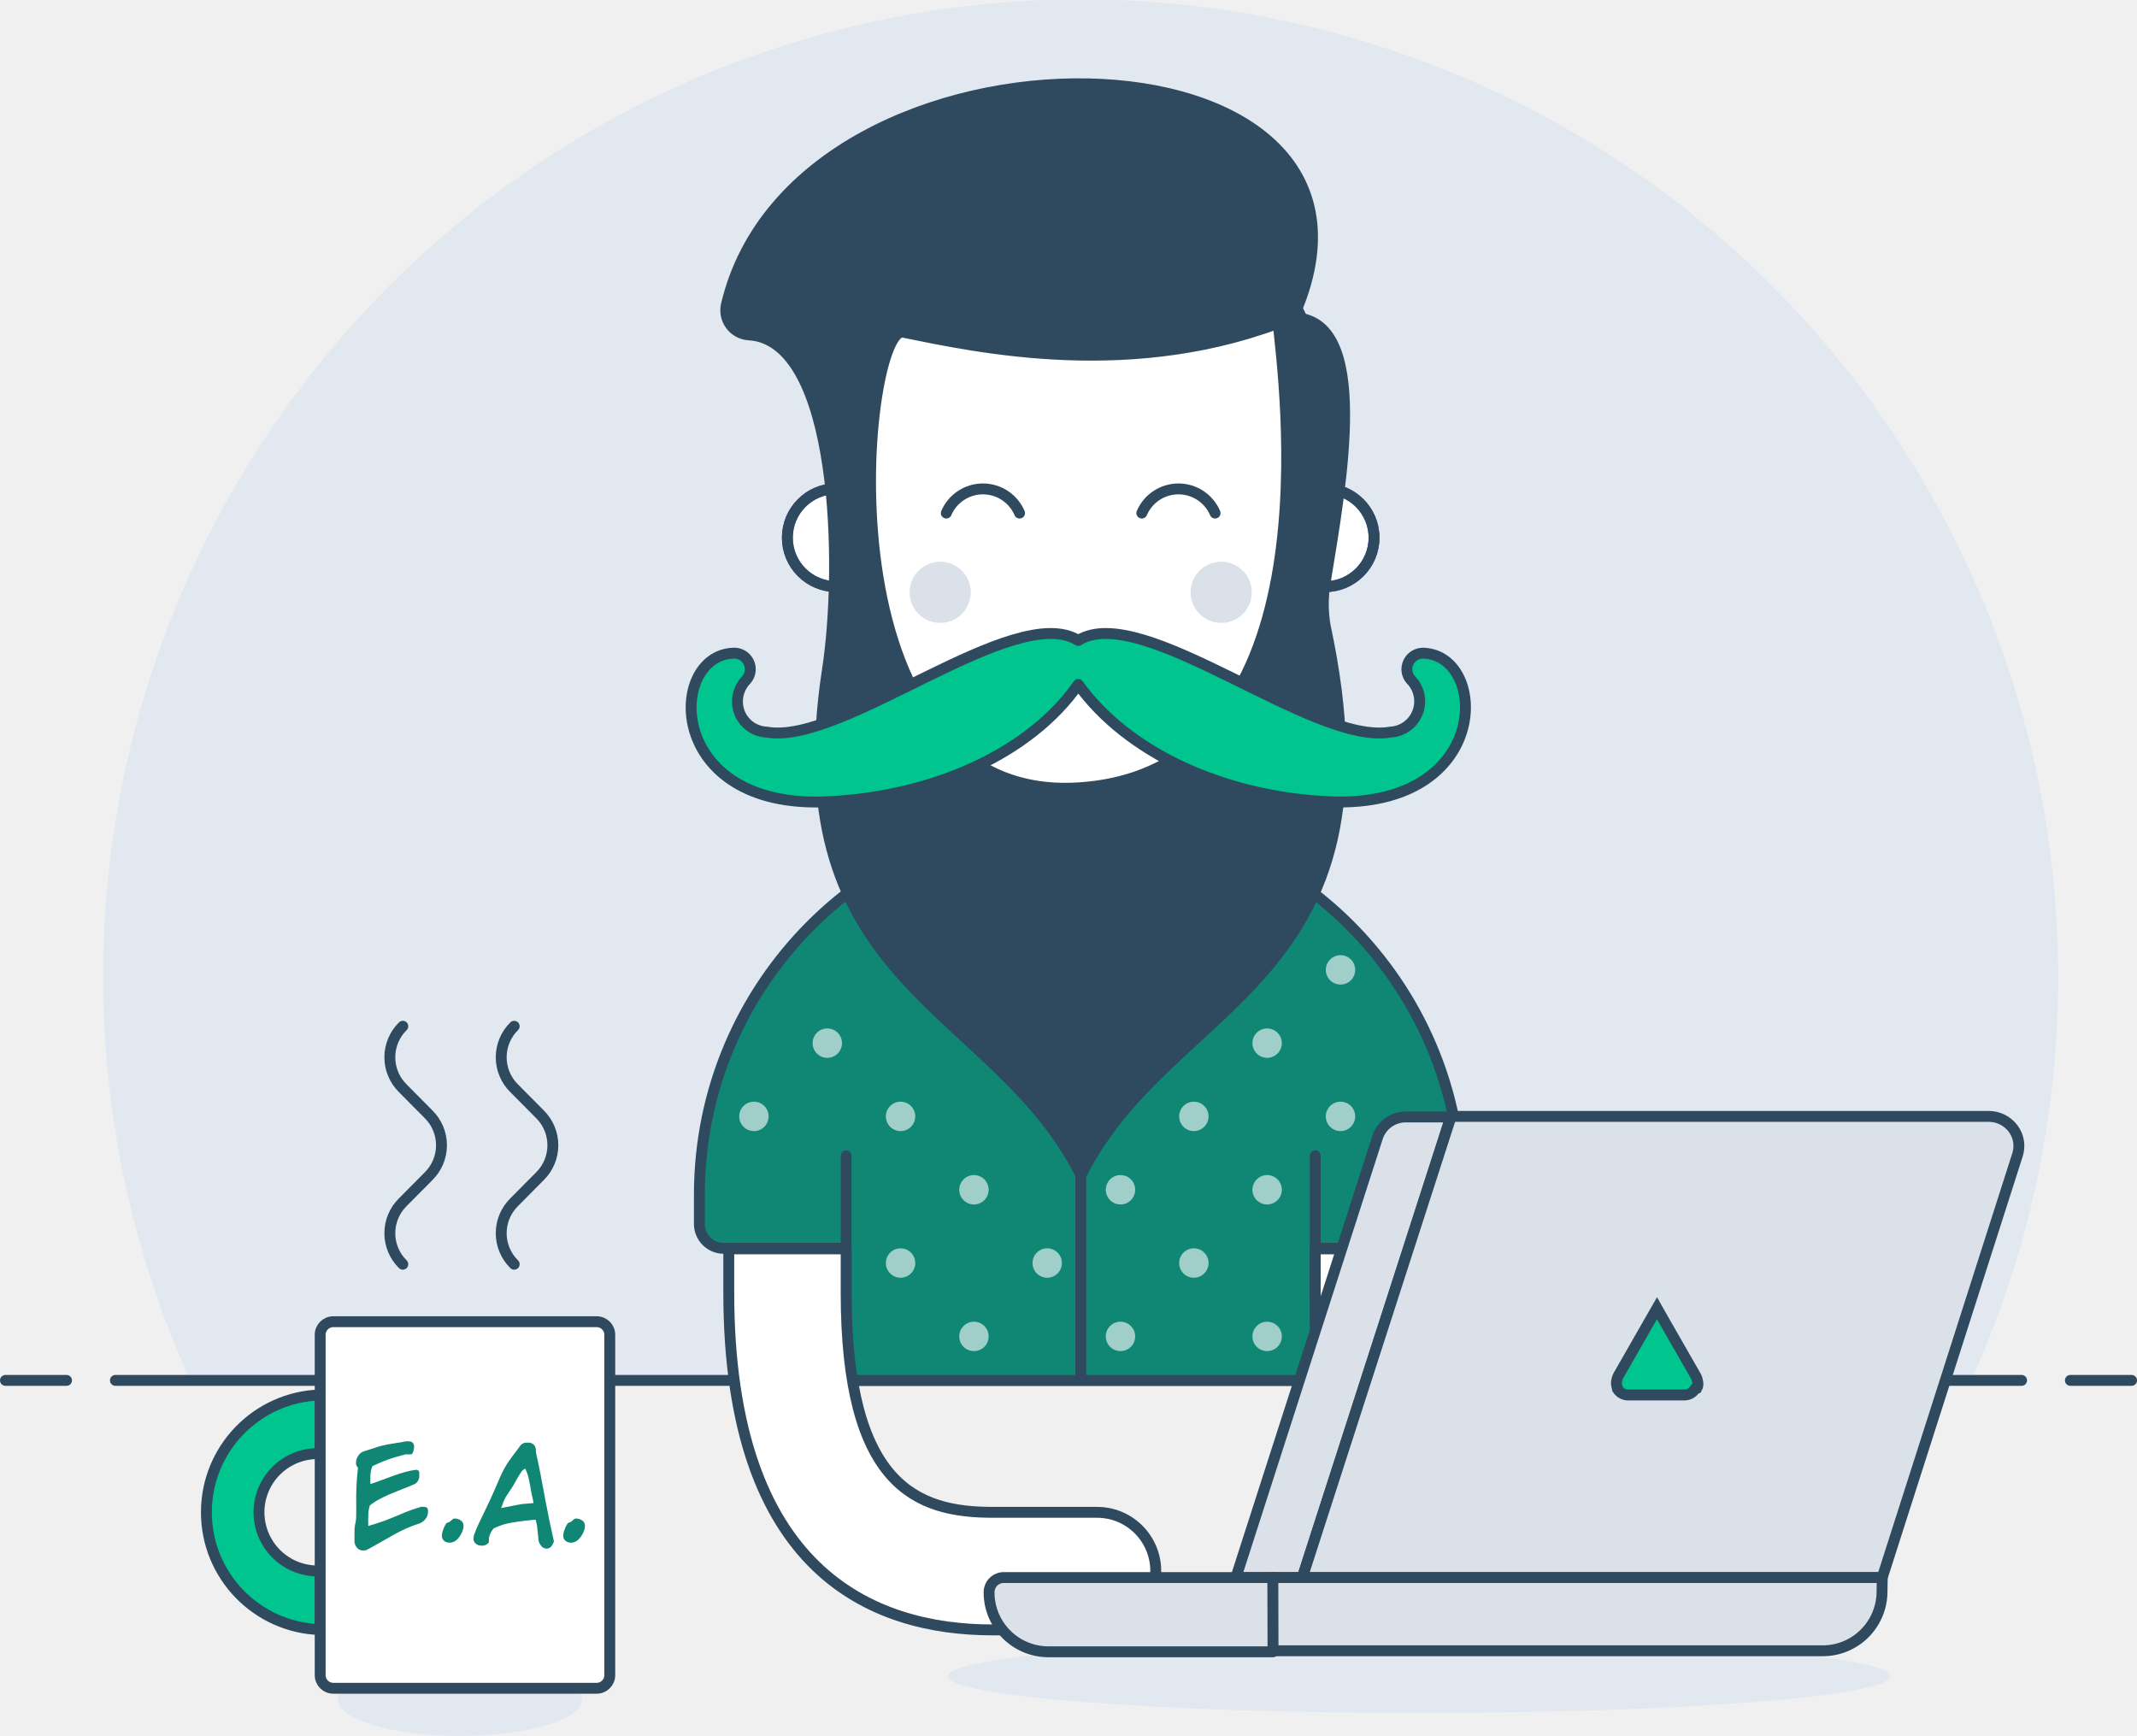
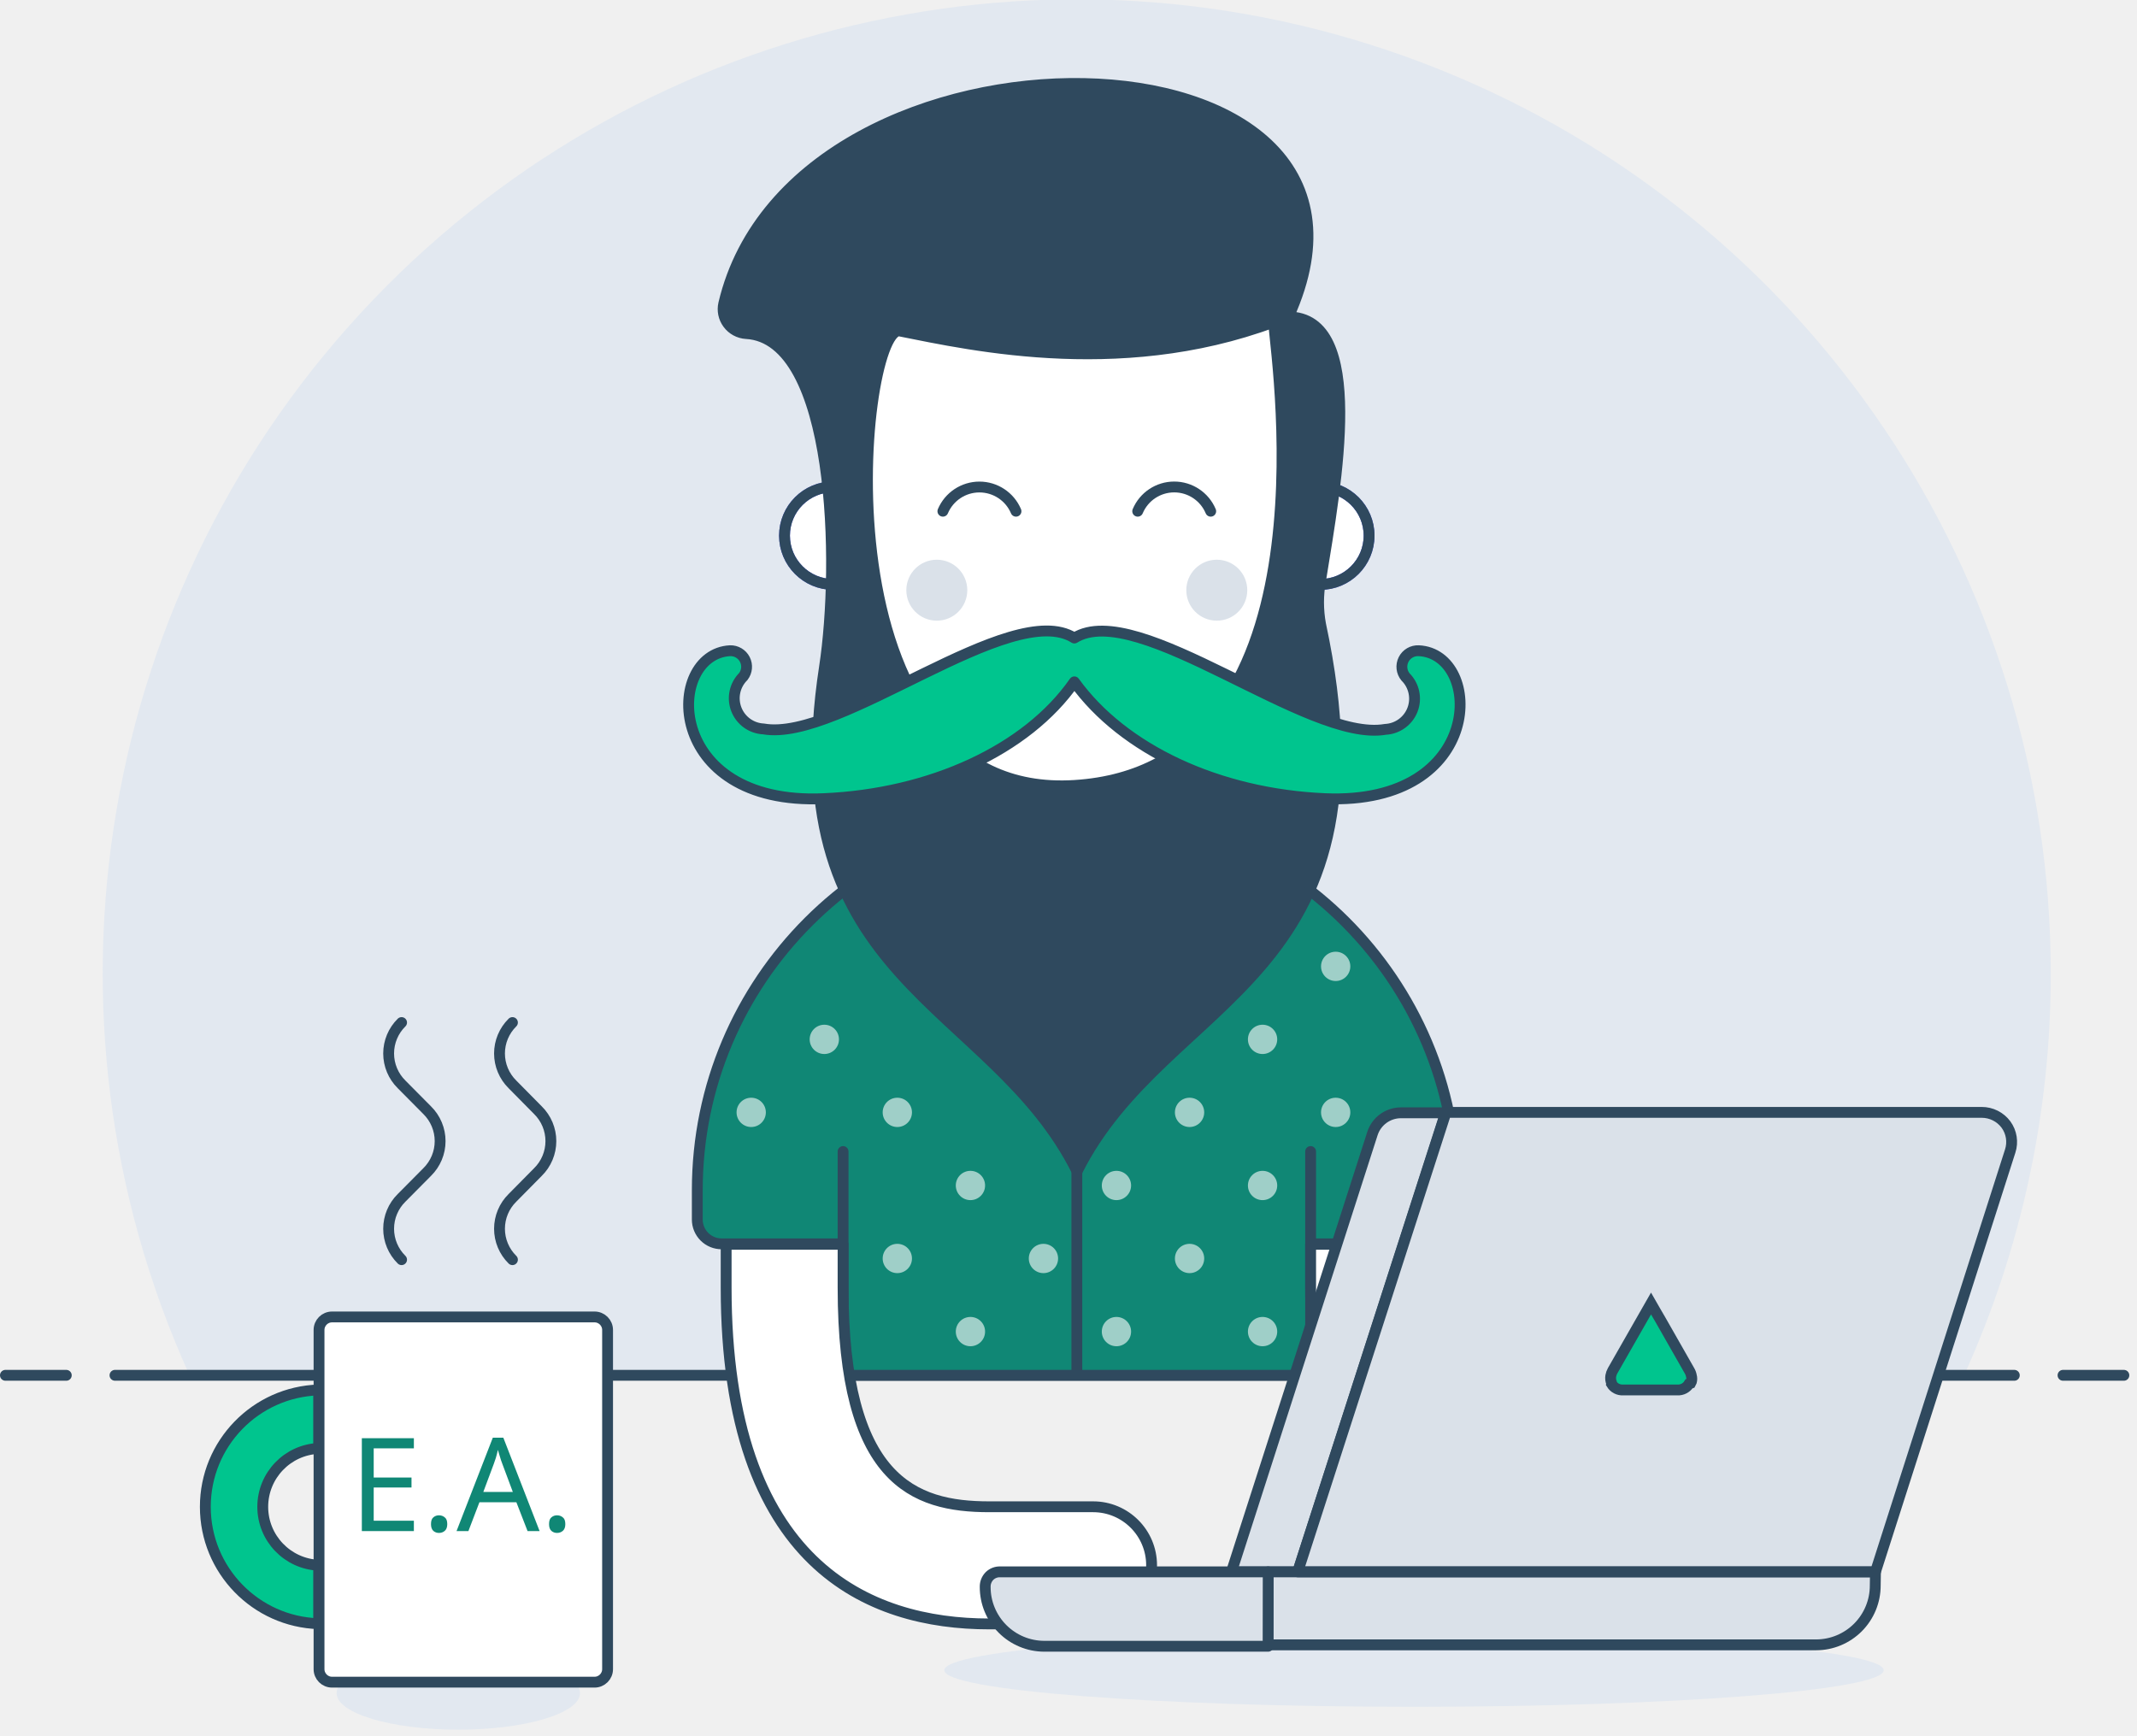
- <svg xmlns="http://www.w3.org/2000/svg" viewBox="0 0 196.29 159.46">
-   <defs>
-     <style>.cls-1,.cls-3{fill:#e2e8f0;}.cls-1,.cls-12,.cls-13,.cls-14,.cls-15,.cls-16,.cls-4,.cls-6,.cls-9{fill-rule:evenodd;}.cls-10,.cls-2,.cls-8{fill:none;}.cls-10,.cls-12,.cls-14,.cls-15,.cls-17,.cls-2,.cls-4,.cls-5{stroke:#2f495e;}.cls-14,.cls-2,.cls-6,.cls-8{stroke-linecap:round;}.cls-10,.cls-12,.cls-14,.cls-15,.cls-2,.cls-4,.cls-5,.cls-6,.cls-8{stroke-linejoin:round;}.cls-14,.cls-17,.cls-4{fill:#00c58e;}.cls-11,.cls-12,.cls-5,.cls-6{fill:#fff;}.cls-6,.cls-8{stroke:#4550e5;}.cls-15,.cls-16,.cls-7{fill:#dae1e9;}.cls-18,.cls-9{fill:#108775;}.cls-11{isolation:isolate;opacity:0.6;}.cls-13{fill:#2f495e;}</style>
-   </defs>
-   <g id="Layer_2" data-name="Layer 2">
-     <g id="Layer_1-2" data-name="Layer 1">
-       <path class="cls-1" d="M189.05,89.78a89.79,89.79,0,1,0-171.58,37H181.06A89.42,89.42,0,0,0,189.05,89.78Z" />
-       <path class="cls-2" d="M10.6,126.8H185.69M.5,126.8H6.11m184.06,0h5.62" />
-       <ellipse class="cls-3" cx="42.25" cy="156.09" rx="11.22" ry="3.37" />
-       <path class="cls-2" d="M37,94.27a4,4,0,0,0,0,5.7l2.36,2.38a4,4,0,0,1,0,5.7L37,110.43a4,4,0,0,0,0,5.7M47.23,94.27a4,4,0,0,0,0,5.7l2.36,2.38a4,4,0,0,1,0,5.7l-2.36,2.38a4,4,0,0,0,0,5.7" />
-       <path class="cls-4" d="M29.41,149.69a10.78,10.78,0,0,1,0-21.55v5.39a5.39,5.39,0,1,0,0,10.77Z" />
-       <rect class="cls-5" x="29.41" y="121.41" width="26.6" height="33.67" rx="1.2" />
-       <path class="cls-6" d="M76.82,44.89V39.28a22.45,22.45,0,1,1,44.89,0v5.61a4.49,4.49,0,1,1,0,9h-.27a22.44,22.44,0,0,1-44.35,0h-.27a4.49,4.49,0,1,1,0-9Z" />
-       <path class="cls-2" d="M76.82,44.89V39.28a22.45,22.45,0,1,1,44.89,0v5.61a4.49,4.49,0,1,1,0,9h-.27a22.44,22.44,0,0,1-44.35,0h-.27a4.49,4.49,0,1,1,0-9Z" />
-       <circle class="cls-7" cx="112.17" cy="54.41" r="2.81" />
-       <circle class="cls-7" cx="86.36" cy="54.41" r="2.81" />
-       <path class="cls-8" d="M106,60.11a9.79,9.79,0,0,1-13.47,0" />
-       <path class="cls-2" d="M86.92,47.13a3.66,3.66,0,0,1,6.73,0m11.23,0a3.66,3.66,0,0,1,6.73,0" />
-       <path class="cls-8" d="M120.81,107.51v-1.34m-43.09,8.5v-8.5m43.09,8.5v-8.5" />
-       <path class="cls-9" d="M120.81,114.67H132a2.24,2.24,0,0,0,2.24-2.24v-2.69a35,35,0,1,0-70,0v2.69a2.24,2.24,0,0,0,2.24,2.24H77.72V126.8h43.09V114.67Z" />
-       <path class="cls-10" d="M99.27,74.72V126.8" />
-       <path class="cls-2" d="M77.72,114.67v-8.5m43.09,8.5v-8.5m0,8.5H132a2.24,2.24,0,0,0,2.24-2.24v-2.69a35,35,0,1,0-70,0v2.69a2.24,2.24,0,0,0,2.24,2.24H77.72V126.8h43.09V114.67Z" />
-       <circle class="cls-11" cx="123.13" cy="89.09" r="1.35" />
-       <circle class="cls-11" cx="116.39" cy="95.82" r="1.35" />
-       <circle class="cls-11" cx="123.13" cy="102.55" r="1.35" />
-       <circle class="cls-11" cx="116.39" cy="109.29" r="1.35" />
-       <circle class="cls-11" cx="116.39" cy="122.76" r="1.35" />
-       <circle class="cls-11" cx="109.66" cy="102.55" r="1.35" />
-       <circle class="cls-11" cx="102.92" cy="109.29" r="1.35" />
-       <circle class="cls-11" cx="109.66" cy="116.02" r="1.35" />
-       <circle class="cls-11" cx="102.92" cy="122.76" r="1.35" />
-       <circle class="cls-11" cx="89.46" cy="109.29" r="1.35" />
-       <circle class="cls-11" cx="96.19" cy="116.02" r="1.35" />
-       <circle class="cls-11" cx="89.46" cy="122.76" r="1.35" />
-       <circle class="cls-11" cx="75.99" cy="95.82" r="1.35" />
-       <circle class="cls-11" cx="82.72" cy="102.55" r="1.35" />
-       <circle class="cls-11" cx="82.72" cy="116.02" r="1.35" />
-       <circle class="cls-11" cx="69.25" cy="102.55" r="1.35" />
-       <path class="cls-12" d="M106.16,144.3a5.39,5.39,0,0,0-5.39-5.38H91.18c-7,0-13.46-2.45-13.46-20.2v-4H66.94v4c0,25.61,13.18,31,24.24,31h9.59a5.36,5.36,0,0,0,5.39-5.39Zm48.5-5.38h-9.6c-7,0-13.47-2.45-13.47-20.2v-4H120.81v4c0,25.61,13.18,31,24.25,31h9.6a5.39,5.39,0,1,0,0-10.77Z" />
-       <path class="cls-13" d="M82.88,30.5c6.73,1.35,21.35,4.65,35.91-1.35C131.34,1.25,73.27.24,66.72,28a2.26,2.26,0,0,0,2.06,2.76c8.29.45,8.67,21.34,7.23,30.73-4.49,29.18,15.42,30.75,23.28,46.46,8.19-16.39,29.54-17.31,22.44-50.41a11.71,11.71,0,0,1,0-4.09c1.49-9.11,4.25-24.26-3-24.26l-1.32.53c.38,4.49,5.79,41.13-18.34,42.65S79.06,30.5,82.88,30.5Z" />
-       <path class="cls-2" d="M82.88,30.5c6.73,1.35,21.35,4.65,35.91-1.35C131.34,1.25,73.27.24,66.72,28a2.26,2.26,0,0,0,2.06,2.76c8.29.45,8.67,21.34,7.23,30.73-4.49,29.18,15.42,30.75,23.28,46.46,8.19-16.39,29.54-17.31,22.44-50.41a11.71,11.71,0,0,1,0-4.09c1.49-9.11,4.25-24.26-3-24.26l-1.32.53c.38,4.49,5.79,41.13-18.34,42.65S79.06,30.5,82.88,30.5Z" />
-       <path class="cls-14" d="M130.78,60a1.48,1.48,0,0,0-1.4.82,1.46,1.46,0,0,0,.19,1.6,2.83,2.83,0,0,1-1.86,4.83c-7.12,1.26-22.83-12.08-28.67-8.42-5.84-3.66-21.62,9.68-28.62,8.42a2.81,2.81,0,0,1-2.5-1.81,2.84,2.84,0,0,1,.64-3A1.48,1.48,0,0,0,67.3,60c-6,.31-6.17,14.3,8.62,13.65,9.85-.43,18.74-4.49,23.12-10.78,4.49,6.24,13.27,10.35,23.12,10.78C137,74.25,136.77,60.26,130.78,60Z" />
-       <ellipse class="cls-3" cx="130.35" cy="153.98" rx="43.3" ry="3.37" />
-       <path class="cls-15" d="M119.62,144.91h-6.1l13-40.4a2.72,2.72,0,0,1,2.6-1.91h4.13Z" />
-       <path class="cls-16" d="M172.89,144.91H119.62l13.67-42.36h49.39a2.8,2.8,0,0,1,2.24,1.13,2.66,2.66,0,0,1,.38,2.44Z" />
-       <path class="cls-15" d="M172.89,144.91h-56v6.73h50.53a5.45,5.45,0,0,0,5.45-5.47Z" />
-       <path class="cls-15" d="M116.91,144.91H92.22a1.35,1.35,0,0,0-1.37,1.35,5.45,5.45,0,0,0,5.45,5.47h20.63Z" />
-       <path class="cls-10" d="M172.89,144.91H119.62l13.67-42.36h49.39a2.8,2.8,0,0,1,2.24,1.13,2.66,2.66,0,0,1,.38,2.44Z" />
-       <path class="cls-17" d="M155.71,127.57l0,0a1.16,1.16,0,0,1-1.08.57h-5a1.16,1.16,0,0,1-1.07-.56.47.47,0,0,1,0-.1,1.11,1.11,0,0,1-.07-.62,1.48,1.48,0,0,1,.16-.49l2.7-4.72.85-1.48.43.76.41.72,2.7,4.71a1.37,1.37,0,0,1,.18.49,1,1,0,0,1,0,.55.48.48,0,0,1-.05.12v0Z" />
-       <path class="cls-18" d="M39.24,139.27a1.28,1.28,0,0,1-.85.72,10.58,10.58,0,0,0-1.1.42c-.32.15-.63.3-.91.45l-1.15.65c-.49.29-1,.56-1.46.82a.81.81,0,0,1-.39.1.78.78,0,0,1-.58-.24.94.94,0,0,1-.24-.7c0-.16,0-.38,0-.66s0-.59.09-.94.06-.67.07-.95,0-.53,0-.76a25.54,25.54,0,0,1,.16-3.36.56.56,0,0,1-.18-.47,1.1,1.1,0,0,1,.15-.54,1.08,1.08,0,0,1,.45-.45l1.44-.47c.3-.08.59-.16.87-.21l1.24-.2a3.16,3.16,0,0,1,.61-.09c.39,0,.58.17.58.51a2.05,2.05,0,0,1-.07.41c-.06.19-.14.29-.23.29l-.11,0h-.16a.85.85,0,0,0-.24,0c-.69.18-1.21.33-1.57.46s-.84.33-1.45.61a2.48,2.48,0,0,0-.19,1.06c0,.22,0,.42,0,.59.26-.08.56-.18.9-.31l1.14-.42a11.32,11.32,0,0,1,1.18-.38,6,6,0,0,1,1-.2.26.26,0,0,1,.27.28,1,1,0,0,1,0,.15c0,.07,0,.13,0,.16a.81.81,0,0,1-.42.72c-.23.11-.61.26-1.12.46l-1.2.49a9.71,9.71,0,0,0-.93.45,4.67,4.67,0,0,0-.87.57,3.07,3.07,0,0,0-.14.81,10.41,10.41,0,0,0,0,1.07,19.32,19.32,0,0,0,2.16-.74l.75-.31c.37-.16.7-.3,1-.4s.6-.21.92-.3a1,1,0,0,1,.3,0q.36,0,.36.39A1.46,1.46,0,0,1,39.24,139.27Z" />
-       <path class="cls-18" d="M42.51,140.56a2.18,2.18,0,0,1-.48.81,1,1,0,0,1-.71.34.8.8,0,0,1-.53-.17.6.6,0,0,1-.2-.48,1.67,1.67,0,0,1,.07-.42c.18-.54.35-.8.53-.8a.26.26,0,0,0,.16-.09l.21-.18a.3.3,0,0,1,.16-.08,1,1,0,0,1,.62.18.6.6,0,0,1,.24.51A1.06,1.06,0,0,1,42.51,140.56Z" />
-       <path class="cls-18" d="M50.88,141.59c-.15.45-.38.67-.69.67a.66.66,0,0,1-.55-.36,1,1,0,0,1-.19-.49c0-.22-.05-.5-.08-.87a4.53,4.53,0,0,0-.17-.94,21.47,21.47,0,0,0-2.15.26,5.73,5.73,0,0,0-1.71.54,2,2,0,0,0-.43.87,1,1,0,0,0,0,.13v.26a.73.73,0,0,1-.67.32.8.8,0,0,1-.53-.17.59.59,0,0,1-.22-.5,1.08,1.08,0,0,1,.08-.38c.13-.35.25-.65.37-.9l.64-1.34c.31-.63.55-1.15.72-1.54.28-.66.49-1.13.61-1.41s.26-.55.39-.8a7.17,7.17,0,0,1,.46-.75q.25-.36.78-1.05l.2-.28a.72.72,0,0,1,.25-.24.67.67,0,0,1,.39-.1,1.25,1.25,0,0,1,.24,0,.69.69,0,0,1,.45.23.81.81,0,0,1,.15.37c0,.14,0,.3.05.47q.22,1,.39,1.89c.12.6.25,1.31.4,2.13l.39,2C50.57,140.19,50.71,140.83,50.88,141.59ZM49,138.07c0-.2-.12-.56-.21-1.06s-.16-.93-.24-1.26a4,4,0,0,0-.31-.85.92.92,0,0,0-.39.36,7.9,7.9,0,0,0-.48.8c-.2.35-.34.59-.43.72s-.31.45-.4.6a2.87,2.87,0,0,0-.2.35,3,3,0,0,0-.13.3c0,.12-.11.29-.19.5l1.52-.3a5.79,5.79,0,0,1,.86-.11A5.93,5.93,0,0,0,49,138.07Z" />
-       <path class="cls-18" d="M53.66,140.56a2.18,2.18,0,0,1-.48.81,1,1,0,0,1-.71.34.8.8,0,0,1-.53-.17.57.57,0,0,1-.2-.48,1.32,1.32,0,0,1,.07-.42c.18-.54.35-.8.53-.8a.29.29,0,0,0,.16-.09l.2-.18a.36.36,0,0,1,.17-.08,1,1,0,0,1,.62.18.6.6,0,0,1,.24.51A1.06,1.06,0,0,1,53.66,140.56Z" />
-     </g>
-   </g>
+ <svg xmlns="http://www.w3.org/2000/svg" width="197" height="160">
+   <path d="M189.67,89.79a89.79,89.79,0,1,0-171.58,37H181.68A89.25,89.25,0,0,0,189.67,89.79Z" transform="translate(-0.62 -0.01)" style="fill:#e2e8f0;fill-rule:evenodd" />
+   <path d="M11.22,126.8H186.31m-185.19,0H6.73m184.07,0h5.61" transform="translate(-0.62 -0.01)" style="fill:none;stroke:#2f495e;stroke-linecap:round;stroke-linejoin:round" />
+   <ellipse cx="42.25" cy="156.09" rx="11.22" ry="3.37" style="fill:#e2e8f0" />
+   <path d="M37.64,94.28a4,4,0,0,0,0,5.7L40,102.36a4,4,0,0,1,0,5.7l-2.36,2.38a4,4,0,0,0,0,5.7M47.86,94.28a4,4,0,0,0,0,5.7l2.35,2.38a4,4,0,0,1,0,5.7l-2.35,2.38a4,4,0,0,0,0,5.7" transform="translate(-0.62 -0.01)" style="fill:none;stroke:#2f495e;stroke-linecap:round;stroke-linejoin:round" />
+   <path d="M30,149.7a10.78,10.78,0,0,1,0-21.55v5.39a5.39,5.39,0,0,0,0,10.77Z" transform="translate(-0.62 -0.01)" style="fill:#00c58e;stroke:#2f495e;stroke-linejoin:round;fill-rule:evenodd" />
+   <rect x="29.41" y="121.41" width="26.6" height="33.67" rx="1.2" style="fill:#fff;stroke:#2f495e;stroke-linejoin:round" />
+   <path d="M77.44,44.89V39.28a22.45,22.45,0,0,1,44.89,0v5.61a4.49,4.49,0,0,1,0,9h-.26a22.45,22.45,0,0,1-44.36,0h-.27a4.49,4.49,0,1,1,0-9Z" transform="translate(-0.62 -0.01)" style="fill:#fff;stroke:#4550e5;stroke-linecap:round;stroke-linejoin:round;fill-rule:evenodd" />
+   <path d="M77.44,44.89V39.28a22.45,22.45,0,0,1,44.89,0v5.61a4.49,4.49,0,0,1,0,9h-.26a22.45,22.45,0,0,1-44.36,0h-.27a4.49,4.49,0,1,1,0-9Z" transform="translate(-0.62 -0.01)" style="fill:none;stroke:#2f495e;stroke-linecap:round;stroke-linejoin:round" />
+   <circle cx="112.17" cy="54.41" r="2.81" style="fill:#dae1e9" />
+   <circle cx="86.36" cy="54.41" r="2.81" style="fill:#dae1e9" />
+   <path d="M106.64,60.11a9.78,9.78,0,0,1-13.46,0" transform="translate(-0.62 -0.01)" style="fill:none;stroke:#4550e5;stroke-linecap:round;stroke-linejoin:round" />
+   <path d="M87.54,47.14a3.66,3.66,0,0,1,6.74,0m11.22,0a3.65,3.65,0,0,1,6.73,0" transform="translate(-0.62 -0.01)" style="fill:none;stroke:#2f495e;stroke-linecap:round;stroke-linejoin:round" />
+   <path d="M121.44,107.52v-1.35m-43.1,8.51v-8.51m43.1,8.51v-8.51" transform="translate(-0.62 -0.01)" style="fill:none;stroke:#4550e5;stroke-linecap:round;stroke-linejoin:round" />
+   <path d="M121.44,114.68h11.22a2.24,2.24,0,0,0,2.24-2.24v-2.7a35,35,0,0,0-70,0v2.7a2.24,2.24,0,0,0,2.25,2.24H78.34V126.8h43.1V114.68Z" transform="translate(-0.62 -0.01)" style="fill:#108775;fill-rule:evenodd" />
+   <path d="M99.89,74.73V126.8" transform="translate(-0.62 -0.01)" style="fill:none;stroke:#2f495e;stroke-linejoin:round" />
+   <path d="M78.34,114.68v-8.51m43.1,8.51v-8.51m0,8.51h11.22a2.24,2.24,0,0,0,2.24-2.24v-2.7a35,35,0,0,0-70,0v2.7a2.24,2.24,0,0,0,2.25,2.24H78.34V126.8h43.1V114.68Z" transform="translate(-0.62 -0.01)" style="fill:none;stroke:#2f495e;stroke-linecap:round;stroke-linejoin:round" />
+   <circle cx="123.13" cy="89.09" r="1.35" style="fill:#fff;isolation:isolate;opacity:0.6" />
+   <circle cx="116.39" cy="95.82" r="1.35" style="fill:#fff;isolation:isolate;opacity:0.6" />
+   <circle cx="123.13" cy="102.55" r="1.35" style="fill:#fff;isolation:isolate;opacity:0.6" />
+   <circle cx="116.39" cy="109.29" r="1.35" style="fill:#fff;isolation:isolate;opacity:0.6" />
+   <circle cx="116.39" cy="122.76" r="1.35" style="fill:#fff;isolation:isolate;opacity:0.6" />
+   <circle cx="109.66" cy="102.55" r="1.35" style="fill:#fff;isolation:isolate;opacity:0.6" />
+   <circle cx="102.92" cy="109.29" r="1.35" style="fill:#fff;isolation:isolate;opacity:0.6" />
+   <circle cx="109.66" cy="116.02" r="1.35" style="fill:#fff;isolation:isolate;opacity:0.6" />
+   <circle cx="102.92" cy="122.76" r="1.35" style="fill:#fff;isolation:isolate;opacity:0.6" />
+   <circle cx="89.46" cy="109.29" r="1.35" style="fill:#fff;isolation:isolate;opacity:0.6" />
+   <circle cx="96.19" cy="116.02" r="1.35" style="fill:#fff;isolation:isolate;opacity:0.6" />
+   <circle cx="89.46" cy="122.76" r="1.35" style="fill:#fff;isolation:isolate;opacity:0.6" />
+   <circle cx="75.99" cy="95.82" r="1.35" style="fill:#fff;isolation:isolate;opacity:0.6" />
+   <circle cx="82.72" cy="102.55" r="1.35" style="fill:#fff;isolation:isolate;opacity:0.6" />
+   <circle cx="82.72" cy="116.02" r="1.35" style="fill:#fff;isolation:isolate;opacity:0.6" />
+   <circle cx="69.25" cy="102.55" r="1.35" style="fill:#fff;isolation:isolate;opacity:0.6" />
+   <path d="M106.78,144.31a5.39,5.39,0,0,0-5.39-5.39H91.81c-7,0-13.47-2.44-13.47-20.2v-4H67.56v4c0,25.61,13.18,31,24.25,31h9.58a5.36,5.36,0,0,0,5.39-5.39Zm48.51-5.39h-9.61c-7,0-13.47-2.44-13.47-20.2v-4H121.44v4c0,25.61,13.17,31,24.24,31h9.61a5.39,5.39,0,0,0,0-10.78Z" transform="translate(-0.62 -0.01)" style="fill:#fff;stroke:#2f495e;stroke-linejoin:round;fill-rule:evenodd" />
+   <path d="M83.5,30.51c6.74,1.34,21.35,4.64,35.92-1.35C132,1.26,73.89.25,67.34,28a2.24,2.24,0,0,0,.38,1.84,2.26,2.26,0,0,0,1.69.92c8.28.45,8.66,21.35,7.22,30.73C72.14,90.66,92.05,92.23,99.91,108c8.19-16.39,29.54-17.31,22.45-50.42a11.19,11.19,0,0,1,0-4.08c1.48-9.12,4.24-24.27-3-24.27l-1.33.54c.38,4.49,5.79,41.12-18.34,42.65S79.69,30.51,83.5,30.51Z" transform="translate(-0.62 -0.01)" style="fill:#2f495e;fill-rule:evenodd" />
+   <path d="M83.5,30.51c6.74,1.34,21.35,4.64,35.92-1.35C132,1.26,73.89.25,67.34,28a2.24,2.24,0,0,0,.38,1.84,2.26,2.26,0,0,0,1.69.92c8.28.45,8.66,21.35,7.22,30.73C72.14,90.66,92.05,92.23,99.91,108c8.19-16.39,29.54-17.31,22.45-50.42a11.19,11.19,0,0,1,0-4.08c1.48-9.12,4.24-24.27-3-24.27l-1.33.54c.38,4.49,5.79,41.12-18.34,42.65S79.69,30.51,83.5,30.51Z" transform="translate(-0.62 -0.01)" style="fill:none;stroke:#2f495e;stroke-linecap:round;stroke-linejoin:round" />
+   <path d="M131.4,60a1.48,1.48,0,0,0-1.21,2.42,2.83,2.83,0,0,1-1.86,4.83c-7.12,1.25-22.83-12.08-28.67-8.42C93.83,55.13,78.05,68.46,71,67.21a2.83,2.83,0,0,1-1.86-4.83A1.48,1.48,0,0,0,67.92,60c-6,.31-6.17,14.29,8.62,13.64,9.86-.42,18.75-4.49,23.12-10.77,4.49,6.24,13.27,10.35,23.12,10.77C137.58,74.25,137.4,60.27,131.4,60Z" transform="translate(-0.62 -0.01)" style="fill:#00c58e;stroke:#2f495e;stroke-linecap:round;stroke-linejoin:round;fill-rule:evenodd" />
+   <ellipse cx="130.35" cy="153.98" rx="43.3" ry="3.37" style="fill:#e2e8f0" />
+   <path d="M120.25,144.92h-6.11l13-40.41a2.76,2.76,0,0,1,2.61-1.91h4.13Z" transform="translate(-0.62 -0.01)" style="fill:#dae1e9;stroke:#2f495e;stroke-linejoin:round;fill-rule:evenodd" />
+   <path d="M173.51,144.92H120.25l13.67-42.36H183.3a2.78,2.78,0,0,1,2.24,1.12,2.72,2.72,0,0,1,.39,2.45Z" transform="translate(-0.62 -0.01)" style="fill:#dae1e9;fill-rule:evenodd" />
+   <path d="M173.51,144.92h-56v6.73h50.53a5.46,5.46,0,0,0,5.45-5.48Z" transform="translate(-0.62 -0.01)" style="fill:#dae1e9;stroke:#2f495e;stroke-linejoin:round;fill-rule:evenodd" />
+   <path d="M117.53,144.92H92.84a1.35,1.35,0,0,0-1,.38,1.39,1.39,0,0,0-.4,1,5.46,5.46,0,0,0,5.45,5.48h20.63Z" transform="translate(-0.62 -0.01)" style="fill:#dae1e9;stroke:#2f495e;stroke-linejoin:round;fill-rule:evenodd" />
+   <path d="M173.51,144.92H120.25l13.67-42.36H183.3a2.78,2.78,0,0,1,2.24,1.12,2.72,2.72,0,0,1,.39,2.45Z" transform="translate(-0.62 -0.01)" style="fill:none;stroke:#2f495e;stroke-linejoin:round" />
+   <path d="M156.33,127.58l0,0a1.18,1.18,0,0,1-1.08.57h-5a1.17,1.17,0,0,1-1.07-.56.47.47,0,0,0,0-.1,1.15,1.15,0,0,1-.07-.63,1.54,1.54,0,0,1,.17-.48l2.7-4.73.84-1.47.43.75.42.72,2.69,4.72a1.4,1.4,0,0,1,.18.48,1,1,0,0,1,0,.55.81.81,0,0,1-.06.13v0Z" transform="translate(-0.62 -0.01)" style="fill:#00c58e;stroke:#2f495e" />
+   <text transform="translate(32.2 141.15)" style="font-size:12px;fill:#108775;font-family:CCWildWordsRoman, CC Wild Words">E.A.</text>
</svg>
